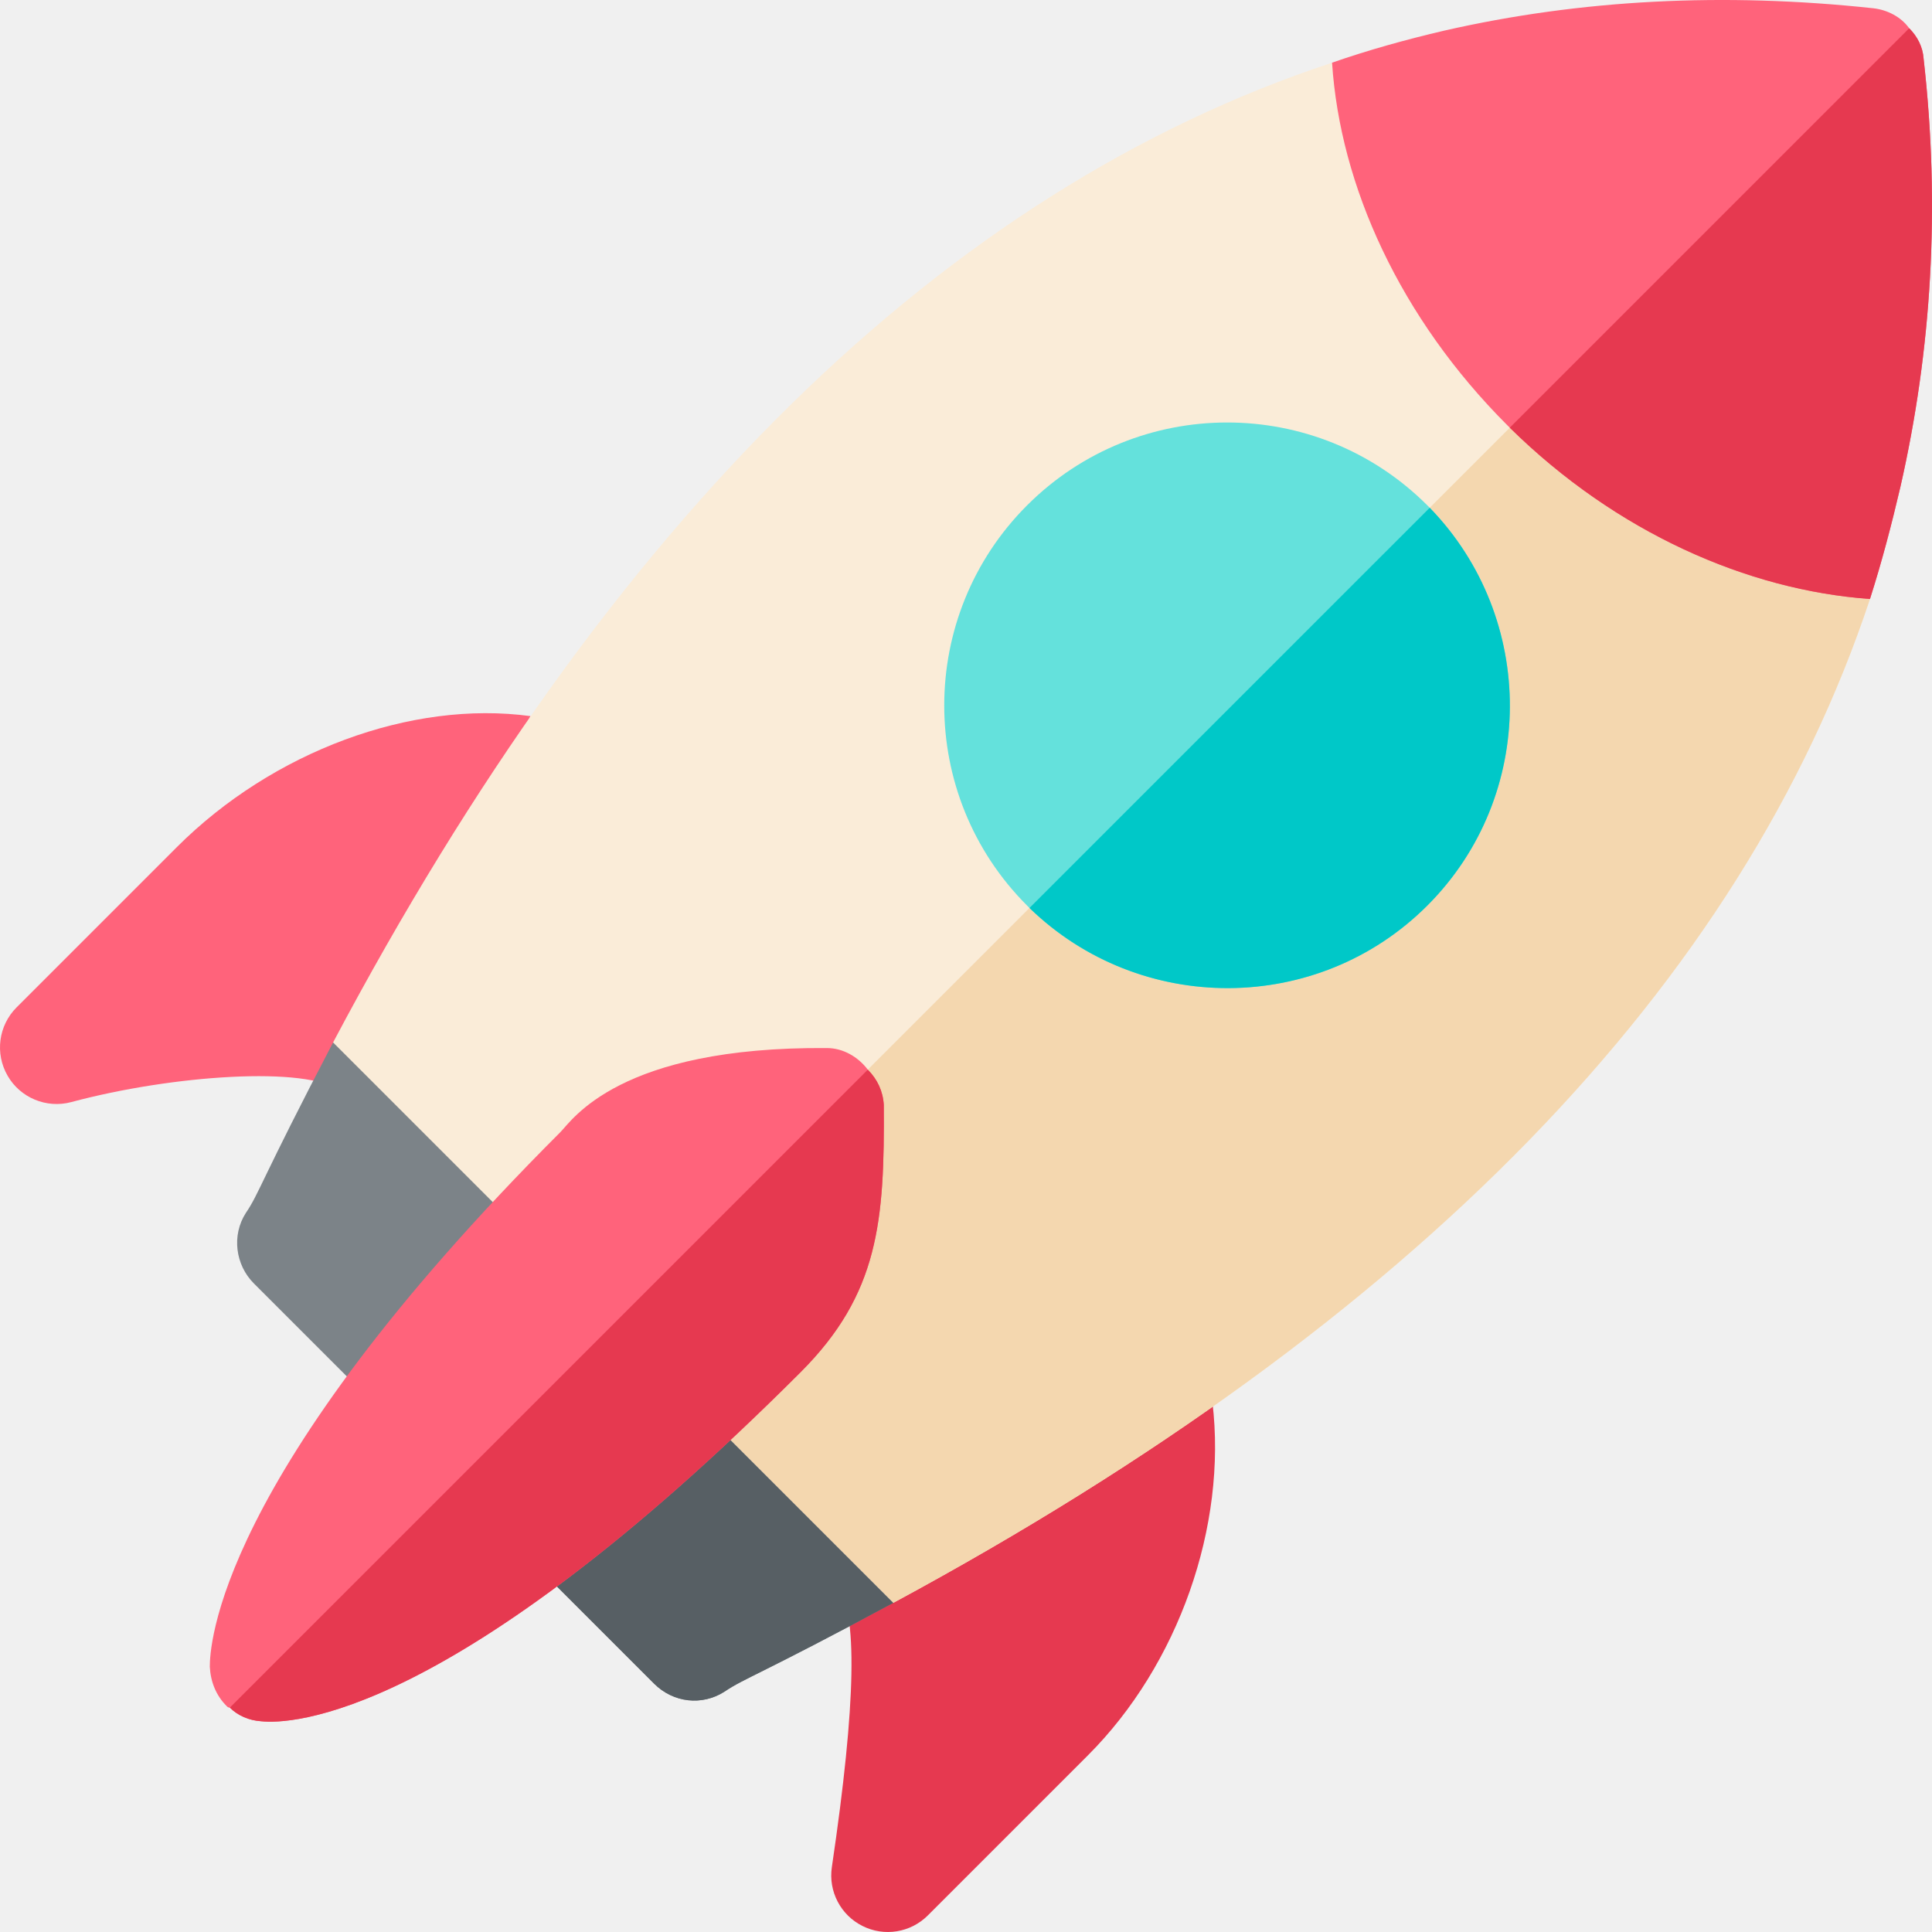
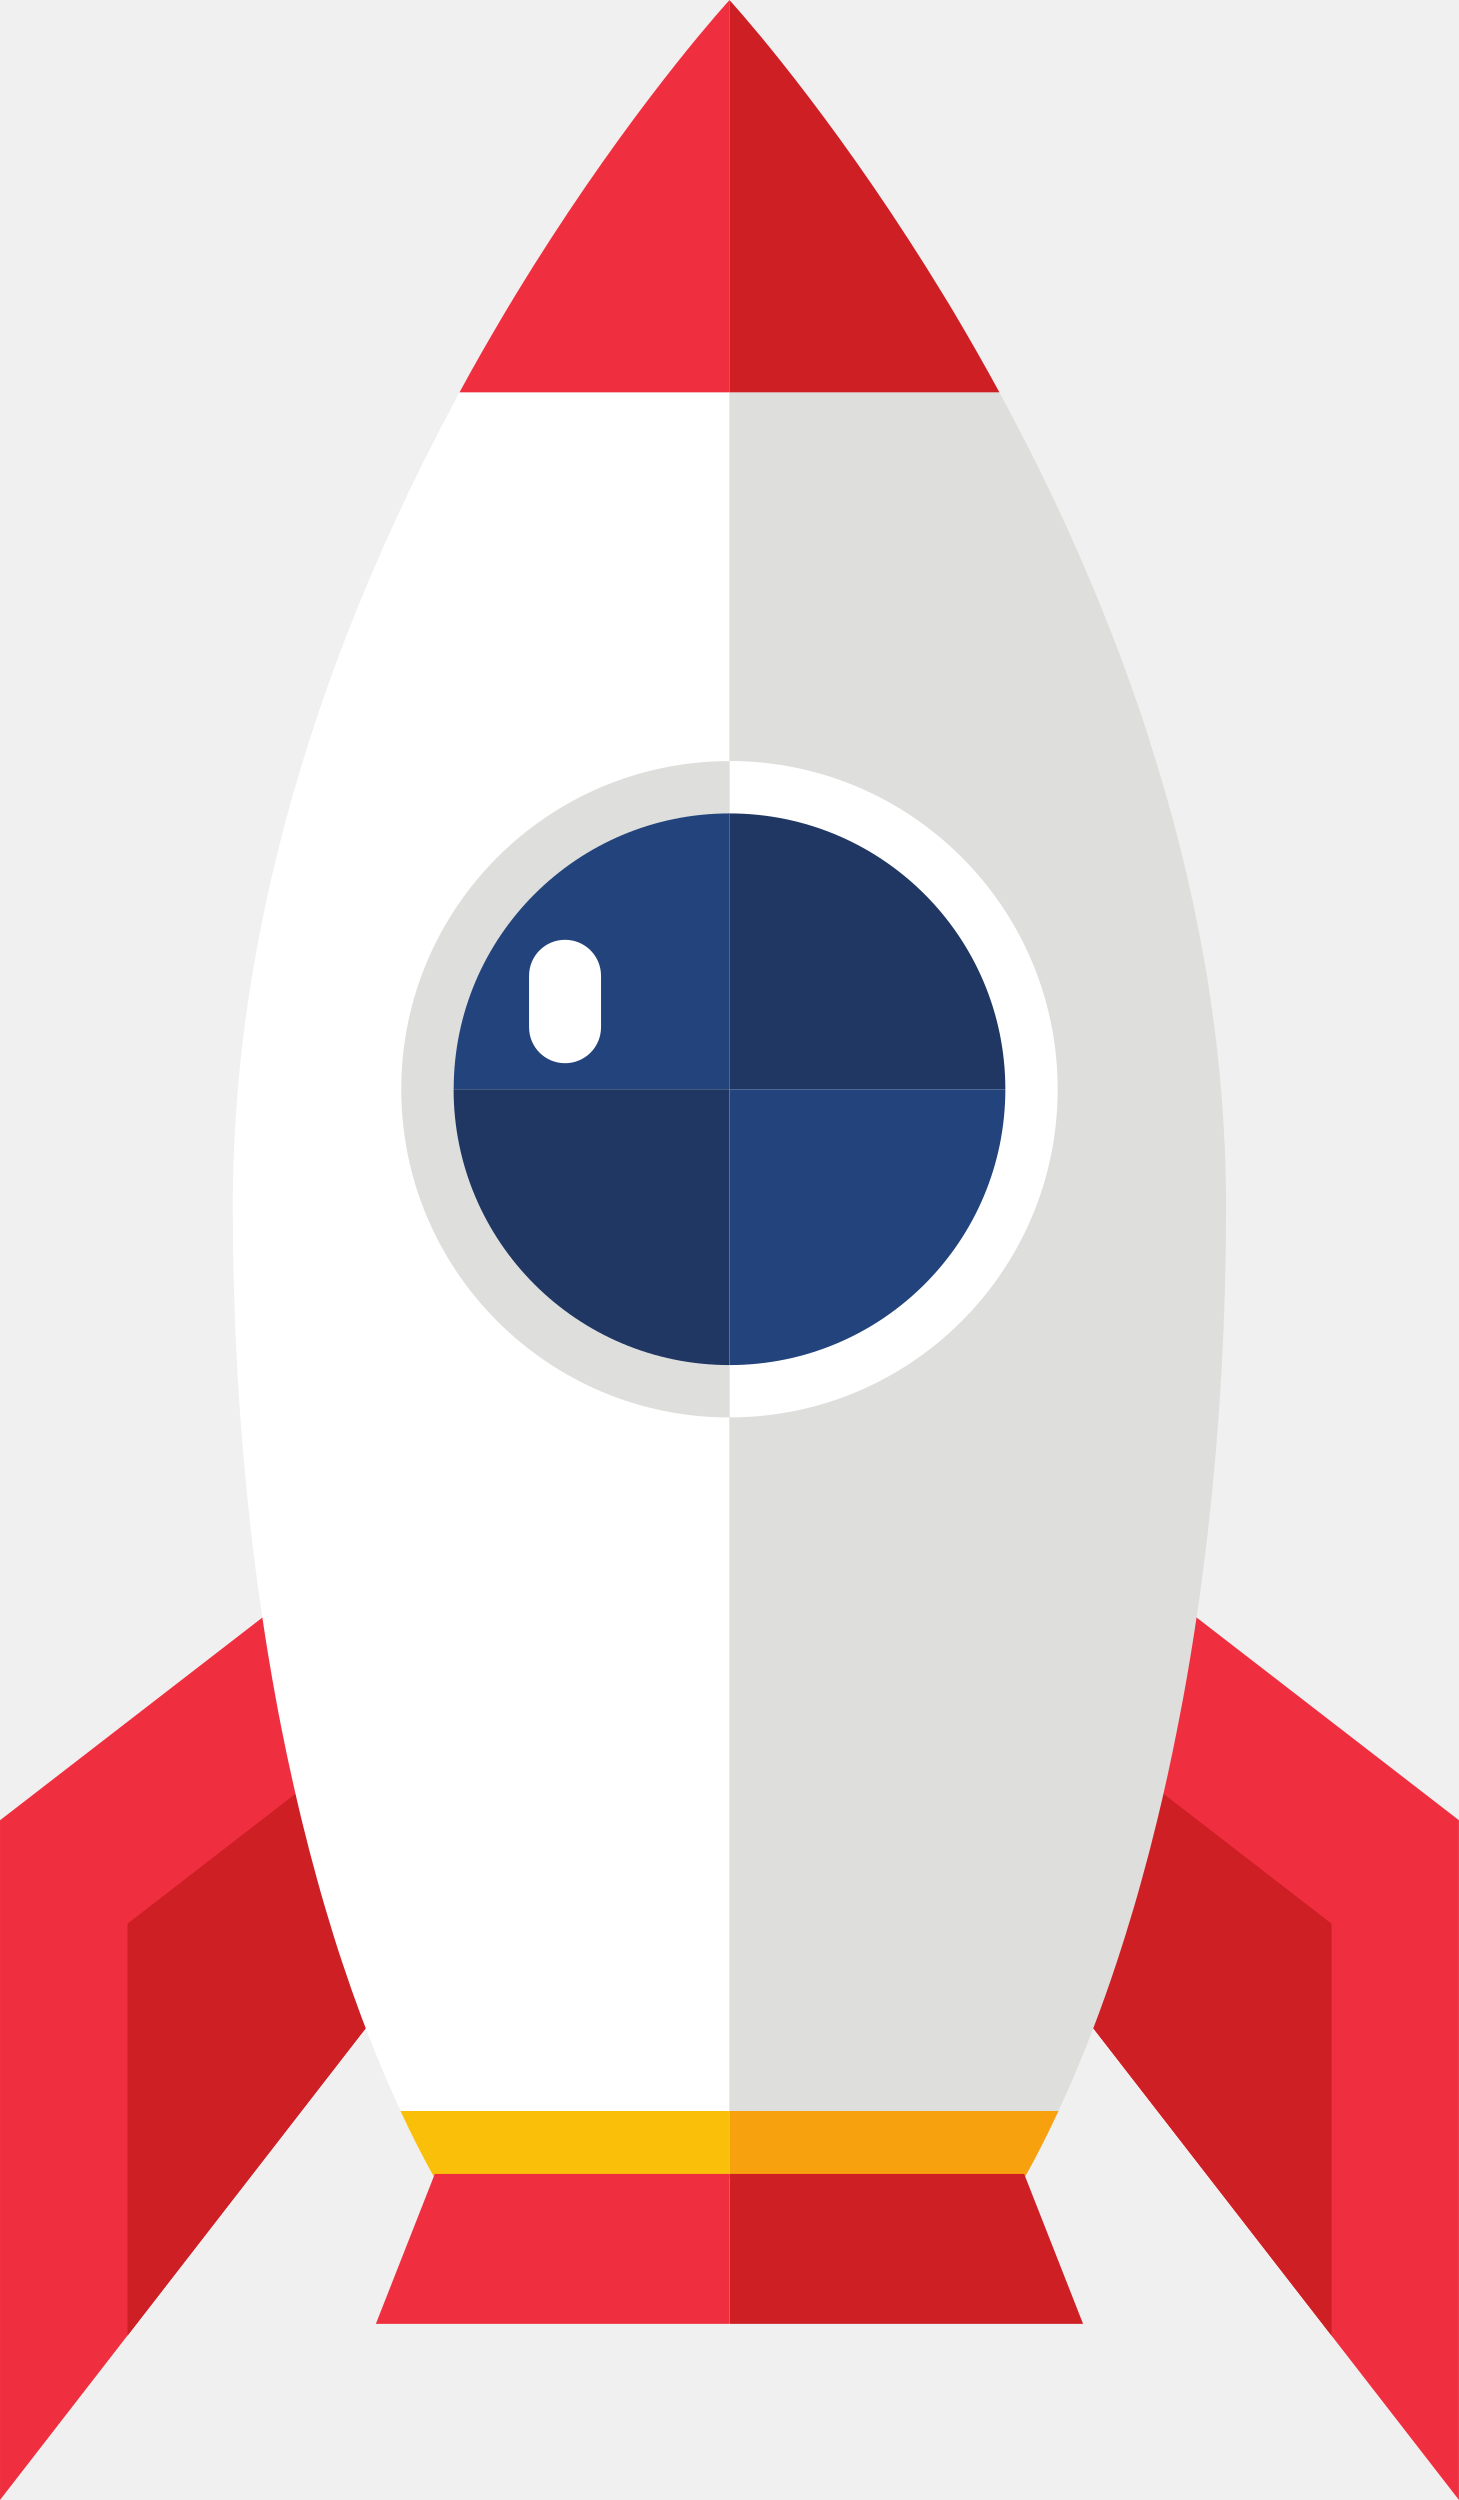
- <svg xmlns="http://www.w3.org/2000/svg" height="512pt" viewBox="0 0 512 512.001" width="512pt">
-   <path d="m140.582 189.781c-31.551-4.289-68.355 9.352-93.762 34.762l-42.426 42.426c-4.797 4.797-5.781 12.223-2.383 18.105 3.316 5.805 10.262 8.762 16.871 6.992 26.922-7.219 62.555-9.621 71.316-2.93zm0 0" fill="#ff637b" />
-   <path d="m321.305 371.637-99.5 48c5.543 7.551 5.105 31.434-1.355 75.168-.965 6.469 2.379 12.73 8.09 15.586 5.777 2.922 12.77 1.793 17.348-2.785l42.426-42.426c23.969-23.969 36.926-60.688 32.992-93.543zm0 0" fill="#e63950" />
-   <path d="m236.762 424.754c-35 18.879-39.453 19.941-44.758 23.547-5.941 3.816-13.578 2.969-18.668-2.121l-106.066-106.066c-4.879-4.879-5.938-12.73-2.121-18.668 3.605-5.305 4.031-8.699 23.121-45.184l42.004-.426 106.066 106.066zm0 0" fill="#7c8388" />
-   <path d="m236.762 424.754c-35 18.879-39.453 19.941-44.758 23.547-5.941 3.816-13.578 2.969-18.668-2.121l-53.035-53.035 63.641-63.637 52.395 52.395zm0 0" fill="#575f64" />
-   <path d="m236.762 424.754-148.492-148.492c73.609-138.945 162.07-225.711 264.742-259.648l72.125 71.699 70.426 70.43c-33.938 102.246-120.488 191.34-258.801 266.012zm0 0" fill="#faecd8" />
-   <path d="m236.762 424.754-74.035-74.035 262.41-262.406 70.426 70.426c-33.938 102.25-120.488 191.344-258.801 266.016zm0 0" fill="#f4d7af" />
-   <path d="m378.891 134.559-.637-.637c-29.273-29.273-76.793-29.277-106.066 0-29.273 29.273-29.273 76.793 0 106.062l.637.637c29.273 28.426 76.367 28.426 105.43-.637 29.062-29.059 29.062-76.156.637-105.426zm0 0" fill="#64e1dc" />
-   <path d="m378.254 239.984c-29.062 29.062-76.156 29.062-105.43.637l106.066-106.062c28.426 29.27 28.426 76.367-.637 105.426zm0 0" fill="#00c8c8" />
-   <path d="m495.562 158.738c-32.453-2.332-67.242-17.605-95.457-45.395l-.637-.637c-28.426-28.426-44.336-63.43-46.457-96.098 9.758-3.395 19.727-6.152 29.699-8.484 36.273-8.273 74.246-10.184 113.703-5.938 3.816.422 7.422 2.332 9.543 5.301 2.121 2.121 3.609 4.879 3.82 8.062 4.457 39.242 2.121 77.215-6.152 113.488-2.332 9.973-4.879 19.73-8.062 29.699zm0 0" fill="#ff637b" />
-   <path d="m495.562 158.738c-32.453-2.332-67.242-17.605-95.457-45.395l105.852-105.855c2.121 2.121 3.605 4.879 3.82 8.062 4.453 39.246 2.121 77.215-6.152 113.488-2.332 9.973-4.879 19.73-8.062 29.699zm0 0" fill="#e63950" />
-   <path d="m234.215 292.809c-.211-3.609-1.695-6.789-4.242-9.336-2.547-3.395-6.574-5.727-10.816-5.727-55.156-.426-67.461 19.09-70.641 22.273-91.852 91.852-92.914 137.039-92.914 141.703.211 4.031 1.695 7.641 4.453 10.395.211.211.426.426.852.426 2.121 2.121 5.09 3.395 8.27 3.605 7.637.848 50.699-.211 142.977-92.488 20.793-20.789 22.277-40.094 22.062-70.852zm0 0" fill="#ff637b" />
-   <path d="m234.215 292.809c.215 30.758-1.27 50.062-22.062 70.852-92.277 92.277-135.34 93.336-142.973 92.488-3.184-.211-6.152-1.484-8.273-3.605l169.07-169.07c2.543 2.547 4.027 5.727 4.238 9.336zm0 0" fill="#e63950" />
+ <svg xmlns="http://www.w3.org/2000/svg" id="svg5737" version="1.1" viewBox="0 0 16.703 28.622" height="28.622mm" width="16.703mm">
+   <defs id="defs5731" />
+   <g transform="translate(396.1551,-184.0534)" id="layer1">
+     <path d="m -383.842,207.012 4.39,5.663 v -7.782 l -4.39,-3.392 v 5.51" style="fill:#ef2f3f;fill-opacity:1;fill-rule:nonzero;stroke:none;stroke-width:0.035" id="path156" />
+     <path d="m -383.842,203.812 v 3.2 l 2.932,3.782 v -4.717 l -2.932,-2.266" style="fill:#ce1f25;fill-opacity:1;fill-rule:nonzero;stroke:none;stroke-width:0.035" id="path158" />
+     <path d="m -391.765,207.012 -4.39,5.663 v -7.782 l 4.39,-3.392 v 5.51" style="fill:#ef2f3f;fill-opacity:1;fill-rule:nonzero;stroke:none;stroke-width:0.035" id="path160" />
+     <path d="m -391.765,203.812 v 3.2 l -2.931,3.782 v -4.717 l 2.931,-2.266" style="fill:#ce1f25;fill-opacity:1;fill-rule:nonzero;stroke:none;stroke-width:0.035" id="path162" />
+     <path d="m -390.647,188.1 c 0.089,-0.156 0.178,-0.309 0.266,-0.457 -0.088,0.149 -0.177,0.301 -0.266,0.457" style="fill:#f9b10c;fill-opacity:1;fill-rule:nonzero;stroke:none;stroke-width:0.035" id="path164" />
+     <path d="m -391.936,190.706 c 0.2,-0.475 0.412,-0.931 0.628,-1.366 -0.217,0.435 -0.428,0.891 -0.628,1.366" style="fill:#f9b10c;fill-opacity:1;fill-rule:nonzero;stroke:none;stroke-width:0.035" id="path166" />
+     <path d="m -390.248,187.423 c 0.132,-0.217 0.263,-0.425 0.392,-0.624 -0.128,0.199 -0.26,0.407 -0.392,0.624" style="fill:#ee1f3d;fill-opacity:1;fill-rule:nonzero;stroke:none;stroke-width:0.035" id="path168" />
+     <path d="m -392.394,191.88 c 0.144,-0.403 0.297,-0.794 0.458,-1.174 -0.16,0.38 -0.314,0.772 -0.458,1.174" style="fill:#ffffff;fill-opacity:1;fill-rule:nonzero;stroke:none;stroke-width:0.035" id="path170" />
+     <path d="m -387.195,184.779 c 0.374,0.471 0.887,1.157 1.444,2.019 -0.557,-0.862 -1.07,-1.548 -1.444,-2.019" style="fill:#dd1d37;fill-opacity:1;fill-rule:nonzero;stroke:none;stroke-width:0.035" id="path172" />
+     <path d="m -385.751,186.798 c 0.129,0.199 0.26,0.407 0.392,0.624 -0.132,-0.217 -0.263,-0.425 -0.392,-0.624" style="fill:#dd1d37;fill-opacity:1;fill-rule:nonzero;stroke:none;stroke-width:0.035" id="path174" />
+     <path d="m -382.324,201.575 c -0.075,0.655 -0.169,1.29 -0.281,1.902 0.112,-0.612 0.206,-1.247 0.281,-1.902" style="fill:#f9b10c;fill-opacity:1;fill-rule:nonzero;stroke:none;stroke-width:0.035" id="path176" />
+     <path d="m -392.602,192.492 c 0.067,-0.207 0.136,-0.411 0.208,-0.612 -0.072,0.201 -0.141,0.405 -0.208,0.612" style="fill:#f9b10c;fill-opacity:1;fill-rule:nonzero;stroke:none;stroke-width:0.035" id="path178" />
+     <path d="m -392.023,207.134 c -0.073,-0.196 -0.144,-0.397 -0.212,-0.603 0.068,0.206 0.139,0.407 0.212,0.603" style="fill:#f9b10c;fill-opacity:1;fill-rule:nonzero;stroke:none;stroke-width:0.035" id="path180" />
+     <path d="m -384.299,189.34 c 0.217,0.435 0.428,0.891 0.628,1.366 -0.2,-0.475 -0.412,-0.931 -0.628,-1.366" style="fill:#f9b10c;fill-opacity:1;fill-rule:nonzero;stroke:none;stroke-width:0.035" id="path182" />
+     <path d="m -383.175,205.898 c -0.064,0.216 -0.129,0.427 -0.198,0.633 0.068,-0.206 0.134,-0.417 0.198,-0.633" style="fill:#f9b10c;fill-opacity:1;fill-rule:nonzero;stroke:none;stroke-width:0.035" id="path184" />
+     <path d="m -393.002,203.477 c -0.112,-0.612 -0.206,-1.247 -0.281,-1.902 0.075,0.655 0.169,1.29 0.281,1.902" style="fill:#f9b10c;fill-opacity:1;fill-rule:nonzero;stroke:none;stroke-width:0.035" id="path186" />
+     <path d="m -392.799,204.475 c -0.047,-0.208 -0.092,-0.419 -0.134,-0.633 0.042,0.214 0.087,0.425 0.134,0.633" style="fill:#f9b10c;fill-opacity:1;fill-rule:nonzero;stroke:none;stroke-width:0.035" id="path188" />
+     <path d="m -392.235,206.531 c -0.068,-0.206 -0.134,-0.417 -0.198,-0.633 0.064,0.216 0.129,0.427 0.198,0.633" style="fill:#f9b10c;fill-opacity:1;fill-rule:nonzero;stroke:none;stroke-width:0.035" id="path190" />
+     <path d="m -389.857,186.798 c 0.557,-0.862 1.071,-1.548 1.445,-2.019 -0.374,0.471 -0.887,1.157 -1.445,2.019" style="fill:#f9b10c;fill-opacity:1;fill-rule:nonzero;stroke:none;stroke-width:0.035" id="path192" />
+     <path d="m -390.647,188.1 c -0.083,0.145 -0.165,0.294 -0.247,0.445 0.082,-0.151 0.164,-0.3 0.247,-0.445" style="fill:#f9b10c;fill-opacity:1;fill-rule:nonzero;stroke:none;stroke-width:0.035" id="path194" />
+     <path d="m -387.195,184.779 c -0.374,-0.471 -0.609,-0.726 -0.609,-0.726 0,0 -0.235,0.255 -0.609,0.726 0.374,-0.471 0.609,-0.726 0.609,-0.726 0,0 0.235,0.255 0.609,0.726" style="fill:#f9b10c;fill-opacity:1;fill-rule:nonzero;stroke:none;stroke-width:0.035" id="path196" />
+     <path d="m -383.671,190.706 c 0.161,0.38 0.314,0.772 0.458,1.174 -0.144,-0.403 -0.297,-0.794 -0.458,-1.174" style="fill:#f9b10c;fill-opacity:1;fill-rule:nonzero;stroke:none;stroke-width:0.035" id="path198" />
+     <path d="m -390.894,188.545 c -0.139,0.256 -0.278,0.522 -0.414,0.795 0.137,-0.273 0.275,-0.539 0.414,-0.795" style="fill:#f9b10c;fill-opacity:1;fill-rule:nonzero;stroke:none;stroke-width:0.035" id="path200" />
+     <path d="m -392.602,192.492 c -0.533,1.653 -0.889,3.471 -0.889,5.378 0,1.283 0.072,2.525 0.207,3.704 -0.135,-1.179 -0.207,-2.421 -0.207,-3.704 0,-1.908 0.356,-3.725 0.889,-5.378" style="fill:#f9b10c;fill-opacity:1;fill-rule:nonzero;stroke:none;stroke-width:0.035" id="path202" />
+     <path d="m -383.213,191.88 c 0.072,0.201 0.141,0.405 0.208,0.612 -0.066,-0.207 -0.136,-0.411 -0.208,-0.612" style="fill:#f9b10c;fill-opacity:1;fill-rule:nonzero;stroke:none;stroke-width:0.035" id="path204" />
+     <path d="m -387.803,208.994 h -3.374 c -0.175,-0.315 -0.343,-0.653 -0.502,-1.013 0.159,0.36 0.327,0.699 0.502,1.013 h 6.747 c 0.175,-0.315 0.343,-0.653 0.502,-1.013 -0.159,0.36 -0.327,0.699 -0.502,1.013 h -3.373" style="fill:#f9b10c;fill-opacity:1;fill-rule:nonzero;stroke:none;stroke-width:0.035" id="path206" />
+     <path d="m -384.299,189.34 c -0.136,-0.273 -0.275,-0.539 -0.414,-0.795 0.139,0.256 0.278,0.522 0.414,0.795" style="fill:#f9b10c;fill-opacity:1;fill-rule:nonzero;stroke:none;stroke-width:0.035" id="path208" />
+     <path d="m -382.117,197.871 c 0,1.283 -0.072,2.525 -0.207,3.704 0.135,-1.179 0.207,-2.421 0.207,-3.704 0,-1.908 -0.355,-3.725 -0.889,-5.378 0.533,1.653 0.889,3.471 0.889,5.378" style="fill:#f9b10c;fill-opacity:1;fill-rule:nonzero;stroke:none;stroke-width:0.035" id="path210" />
+     <path d="m -384.713,188.545 c -0.171,-0.314 -0.343,-0.615 -0.513,-0.902 0.17,0.286 0.342,0.588 0.513,0.902" style="fill:#f9b10c;fill-opacity:1;fill-rule:nonzero;stroke:none;stroke-width:0.035" id="path212" />
+     <path d="m -392.525,205.572 c -0.061,-0.22 -0.119,-0.445 -0.175,-0.673 0.056,0.229 0.114,0.453 0.175,0.673" style="fill:#f9b10c;fill-opacity:1;fill-rule:nonzero;stroke:none;stroke-width:0.035" id="path214" />
+     <path d="m -392.7,204.899 c -0.034,-0.14 -0.067,-0.281 -0.099,-0.424 0.032,0.143 0.065,0.284 0.099,0.424" style="fill:#f9b10c;fill-opacity:1;fill-rule:nonzero;stroke:none;stroke-width:0.035" id="path216" />
+     <path d="m -387.803,208.994 v -20.45 h -3.09 c -0.139,0.256 -0.278,0.522 -0.414,0.795 -0.217,0.435 -0.428,0.891 -0.628,1.366 -0.16,0.38 -0.314,0.772 -0.458,1.174 -0.072,0.201 -0.141,0.405 -0.208,0.612 -0.533,1.653 -0.889,3.471 -0.889,5.378 0,1.283 0.072,2.525 0.207,3.704 0.075,0.655 0.169,1.29 0.281,1.902 0.022,0.122 0.045,0.244 0.069,0.364 0.042,0.214 0.087,0.425 0.134,0.633 0.032,0.143 0.065,0.284 0.099,0.424 0.056,0.229 0.114,0.453 0.175,0.673 0.03,0.11 0.061,0.219 0.093,0.327 0.064,0.216 0.129,0.427 0.198,0.633 0.068,0.206 0.139,0.407 0.212,0.603 0.11,0.294 0.224,0.576 0.344,0.847 0.159,0.36 0.327,0.699 0.502,1.013 h 3.374" style="fill:#ffffff;fill-opacity:1;fill-rule:nonzero;stroke:none;stroke-width:0.035" id="path218" />
+     <path d="m -387.803,188.545 v -4.491 c 0,0 -0.235,0.255 -0.609,0.726 -0.374,0.471 -0.887,1.157 -1.445,2.019 -0.128,0.199 -0.26,0.407 -0.392,0.624 -0.044,0.072 -0.088,0.146 -0.132,0.22 -0.088,0.149 -0.177,0.301 -0.266,0.457 -0.083,0.145 -0.165,0.294 -0.247,0.445 h 3.09" style="fill:#ef2f3f;fill-opacity:1;fill-rule:nonzero;stroke:none;stroke-width:0.035" id="path220" />
+     <path d="m -382.906,204.899 c -0.056,0.229 -0.114,0.453 -0.175,0.673 0.061,-0.22 0.12,-0.445 0.175,-0.673" style="fill:#f78f11;fill-opacity:1;fill-rule:nonzero;stroke:none;stroke-width:0.035" id="path222" />
+     <path d="m -382.674,203.841 c -0.071,0.361 -0.149,0.714 -0.232,1.057 0.084,-0.343 0.161,-0.696 0.232,-1.057" style="fill:#f78f11;fill-opacity:1;fill-rule:nonzero;stroke:none;stroke-width:0.035" id="path224" />
+     <path d="m -383.006,192.492 c -0.066,-0.207 -0.136,-0.411 -0.208,-0.612 -0.144,-0.403 -0.297,-0.794 -0.458,-1.174 -0.2,-0.475 -0.412,-0.931 -0.628,-1.366 -0.136,-0.273 -0.275,-0.539 -0.414,-0.795 h -3.09 v 20.45 h 3.373 c 0.175,-0.315 0.343,-0.653 0.502,-1.013 0.199,-0.45 0.385,-0.935 0.555,-1.45 0.068,-0.206 0.134,-0.417 0.198,-0.633 0.032,-0.108 0.063,-0.217 0.093,-0.327 0.061,-0.22 0.12,-0.445 0.175,-0.673 0.084,-0.343 0.161,-0.696 0.232,-1.057 0.024,-0.121 0.047,-0.242 0.07,-0.364 0.112,-0.612 0.206,-1.247 0.281,-1.902 0.135,-1.179 0.207,-2.421 0.207,-3.704 0,-1.908 -0.355,-3.725 -0.889,-5.378" style="fill:#dededc;fill-opacity:1;fill-rule:nonzero;stroke:none;stroke-width:0.035" id="path226" />
+     <path d="m -387.803,188.545 h 3.09 c -0.171,-0.314 -0.343,-0.615 -0.513,-0.902 -0.044,-0.074 -0.088,-0.148 -0.133,-0.22 -0.132,-0.217 -0.263,-0.425 -0.392,-0.624 -0.557,-0.862 -1.07,-1.548 -1.444,-2.019 -0.374,-0.471 -0.609,-0.726 -0.609,-0.726 v 4.491" style="fill:#ce1f25;fill-opacity:1;fill-rule:nonzero;stroke:none;stroke-width:0.035" id="path228" />
+     <path d="m -391.57,208.222 c 0.126,0.271 0.257,0.529 0.393,0.773 h 3.374 v -0.773 h -3.766" style="fill:#fac009;fill-opacity:1;fill-rule:nonzero;stroke:none;stroke-width:0.035" id="path230" />
+     <path d="m -384.037,208.222 h -3.766 v 0.773 h 3.373 c 0.136,-0.243 0.267,-0.502 0.393,-0.773" style="fill:#f8a10e;fill-opacity:1;fill-rule:nonzero;stroke:none;stroke-width:0.035" id="path232" />
+     <path d="m -391.177,208.942 -0.675,1.717 h 4.048 v -1.717 h -3.374" style="fill:#ef2f3f;fill-opacity:1;fill-rule:nonzero;stroke:none;stroke-width:0.035" id="path234" />
+     <path d="m -384.43,208.942 h -3.373 v 1.717 h 4.048 l -0.675,-1.717" style="fill:#ce1f25;fill-opacity:1;fill-rule:nonzero;stroke:none;stroke-width:0.035" id="path236" />
+     <path d="m -387.803,192.766 v 7.515 c 2.075,0 3.757,-1.682 3.757,-3.758 0,-2.075 -1.682,-3.757 -3.757,-3.757" style="fill:#ffffff;fill-opacity:1;fill-rule:nonzero;stroke:none;stroke-width:0.035" id="path238" />
+     <path d="m -391.561,196.524 c 0,2.075 1.682,3.758 3.758,3.758 v -7.515 c -2.075,0 -3.758,1.682 -3.758,3.757" style="fill:#dededc;fill-opacity:1;fill-rule:nonzero;stroke:none;stroke-width:0.035" id="path240" />
+     <path d="m -387.803,193.366 c -1.744,0 -3.158,1.414 -3.158,3.158 h 3.158 v -3.158" style="fill:#23437d;fill-opacity:1;fill-rule:nonzero;stroke:none;stroke-width:0.035" id="path242" />
+     <path d="m -390.962,196.524 v 0 c 0,1.744 1.414,3.158 3.158,3.158 v -3.158 h -3.158" style="fill:#203763;fill-opacity:1;fill-rule:nonzero;stroke:none;stroke-width:0.035" id="path244" />
+     <path d="m -387.803,193.366 v 3.158 h 3.158 c 0,-1.744 -1.414,-3.158 -3.158,-3.158" style="fill:#203763;fill-opacity:1;fill-rule:nonzero;stroke:none;stroke-width:0.035" id="path246" />
+     <path d="m -387.803,196.524 v 3.158 c 1.744,0 3.158,-1.414 3.158,-3.158 h -3.158" style="fill:#23437d;fill-opacity:1;fill-rule:nonzero;stroke:none;stroke-width:0.035" id="path248" />
+     <path d="m -389.274,195.814 c 0,0.228 -0.184,0.412 -0.412,0.412 -0.228,0 -0.412,-0.184 -0.412,-0.412 v -0.589 c 0,-0.228 0.184,-0.412 0.412,-0.412 0.228,0 0.412,0.184 0.412,0.412 v 0.589" style="fill:#ffffff;fill-opacity:1;fill-rule:nonzero;stroke:none;stroke-width:0.035" id="path250" />
+   </g>
</svg>
